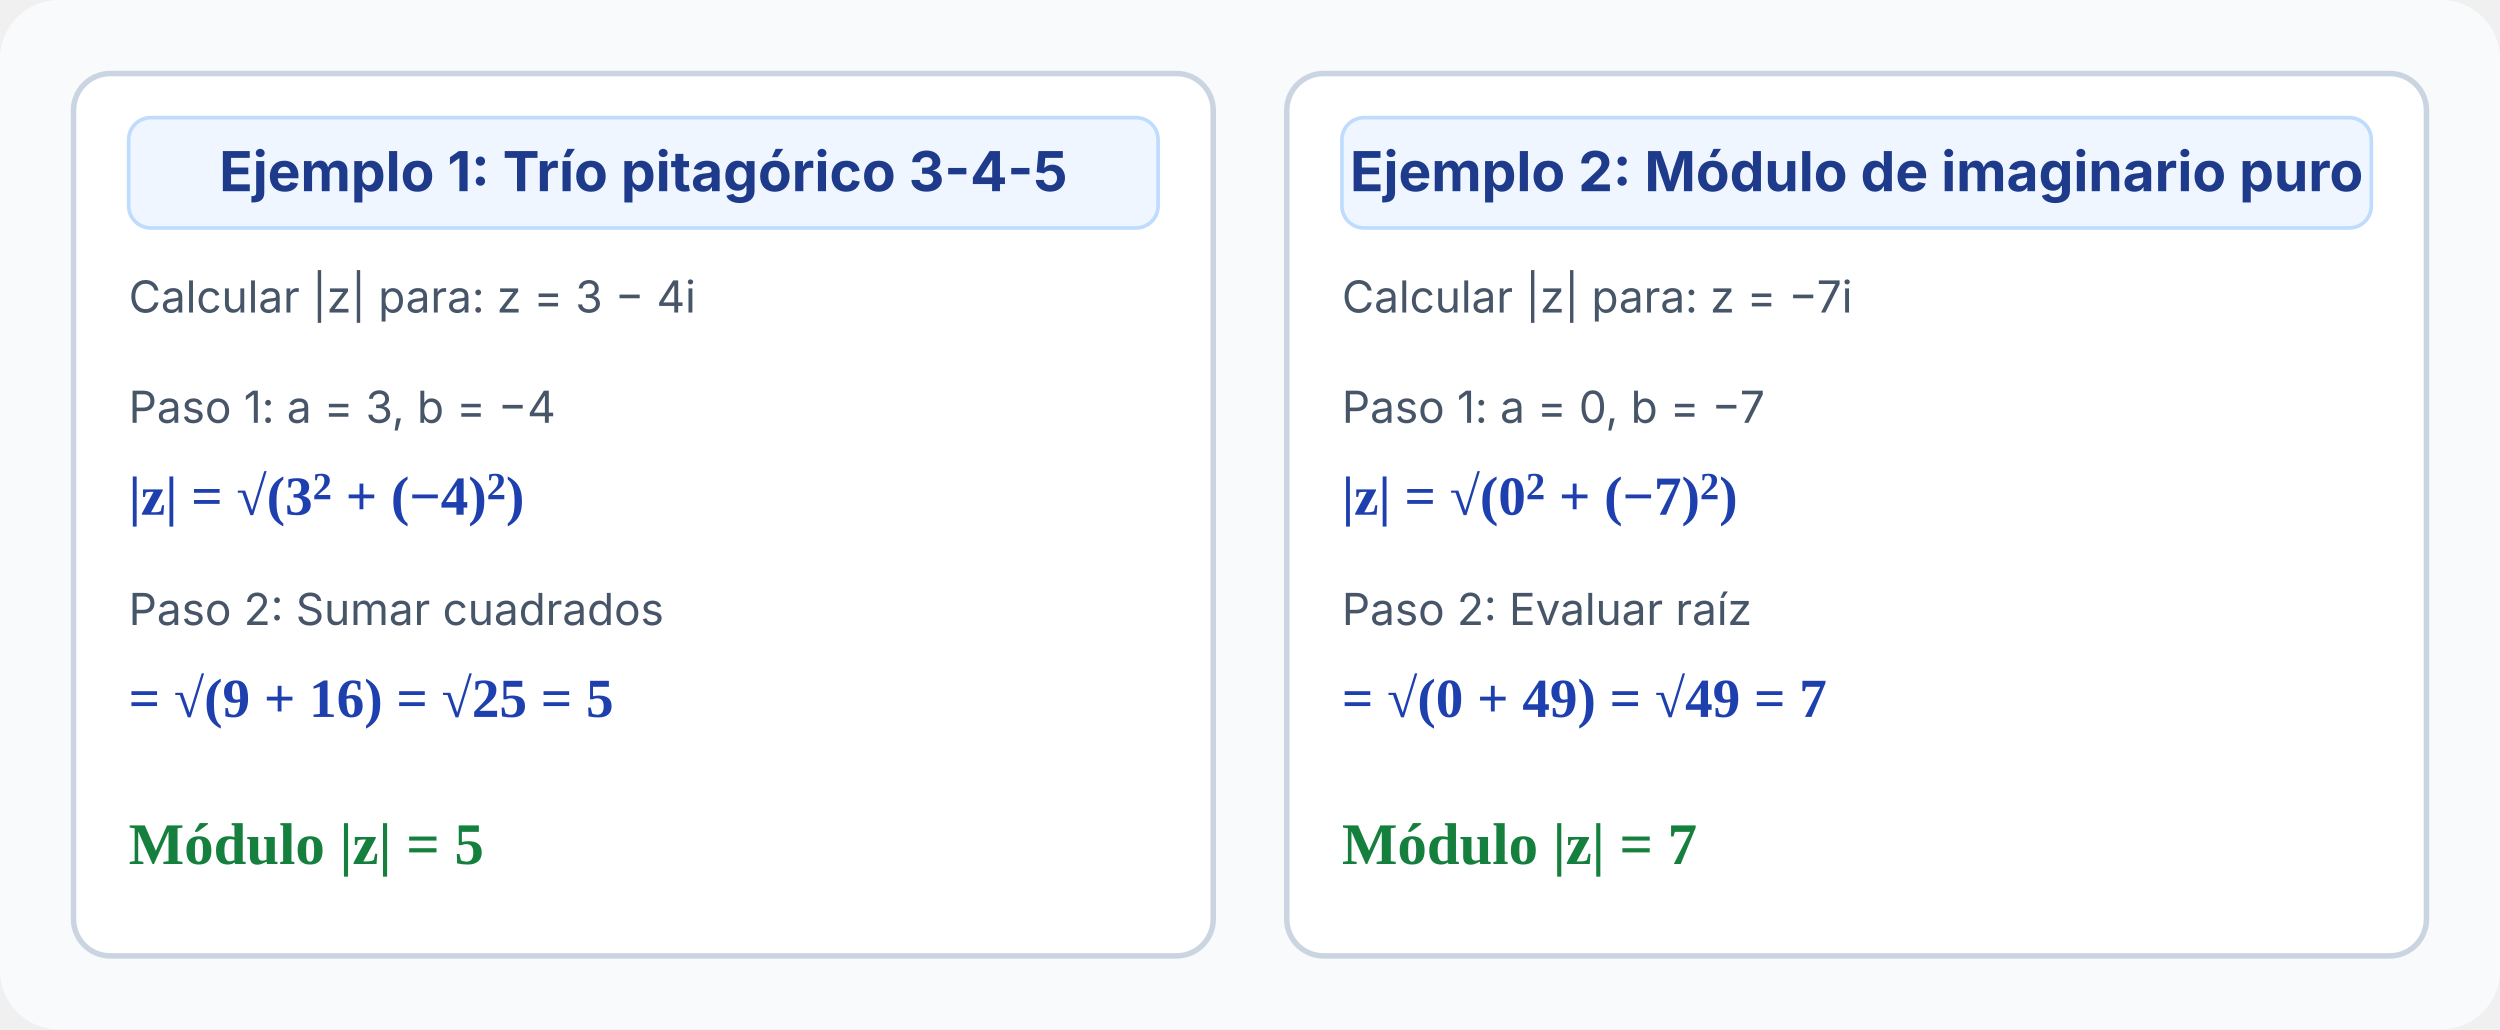
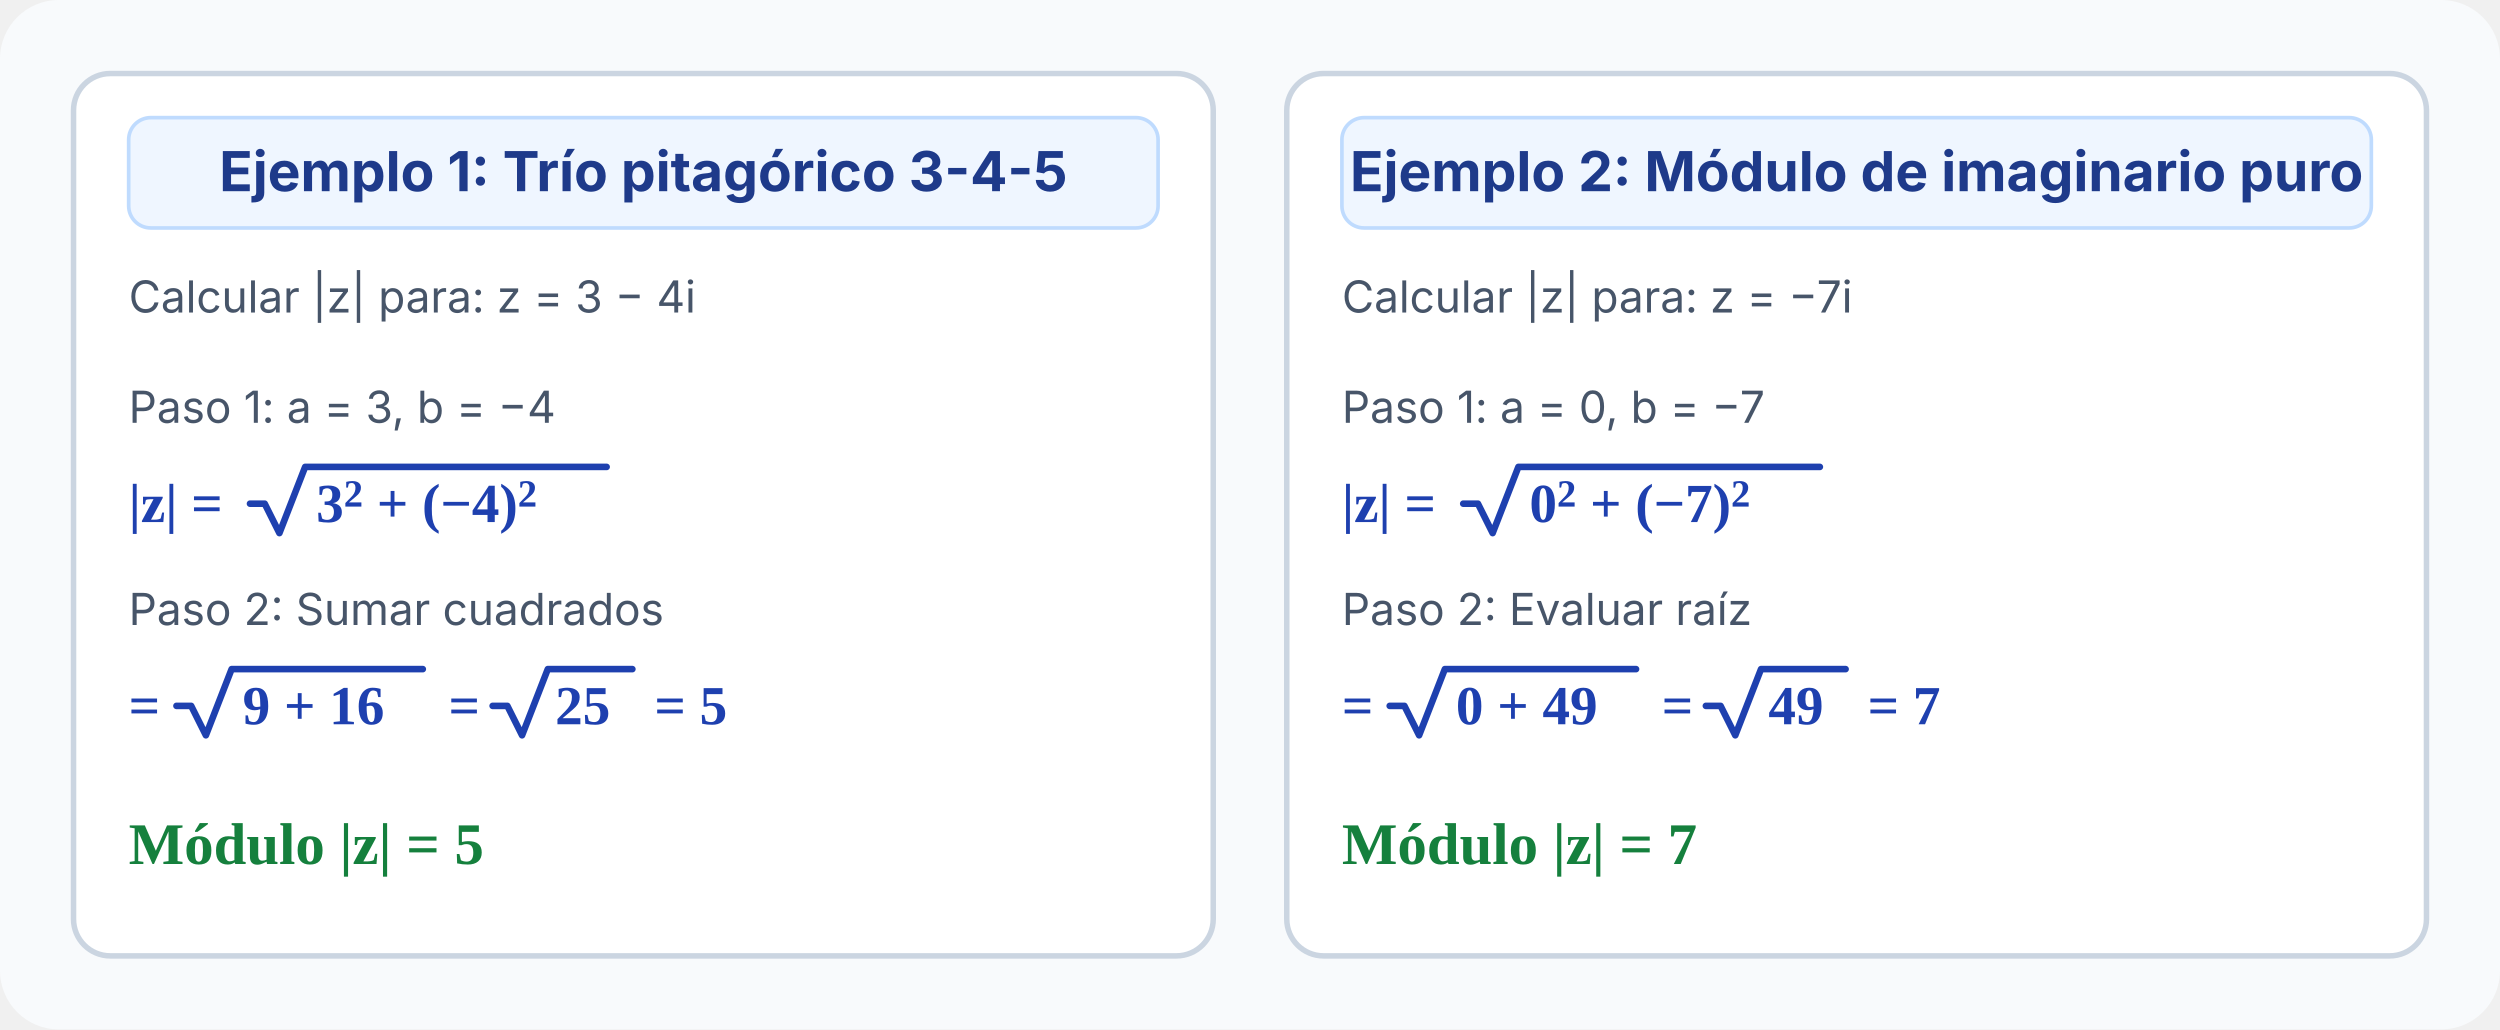
<svg xmlns="http://www.w3.org/2000/svg" viewBox="0 0 680 280" width="100%" height="100%">
  <defs>
    <style>
      .bg { fill: #f8fafc; }
      .card { fill: #ffffff; stroke: #cbd5e1; stroke-width: 1.5; rx: 10; }
      .title { font-family: system-ui, -apple-system, sans-serif; font-size: 15px; font-weight: 700; fill: #1e3a8a; }
      .badge { fill: #eff6ff; stroke: #bfdbfe; stroke-width: 1; rx: 6; }
      .text-step { font-family: system-ui, -apple-system, sans-serif; font-size: 12px; fill: #475569; }
      .math { font-family: "Cambria Math", "Times New Roman", serif; font-size: 15px; font-weight: bold; fill: #1e40af; }
      .res { font-family: "Cambria Math", "Times New Roman", serif; font-size: 16px; font-weight: bold; fill: #15803d; }
    </style>
  </defs>
  <rect width="680" height="280" class="bg" rx="16" />
  <rect x="20" y="20" width="310" height="240" class="card" />
  <rect x="35" y="32" width="280" height="30" class="badge" />
  <text x="175" y="52" text-anchor="middle" class="title">Ejemplo 1: Trío pitagórico 3-4-5</text>
  <text x="35" y="85" class="text-step">Calcular |z| para: z = 3 − 4i</text>
  <text x="35" y="115" class="text-step">Paso 1: a = 3, b = −4</text>
-   <text x="35" y="140" class="math">|z| = √(3<tspan baseline-shift="super" font-size="70%">2</tspan> + (−4)<tspan baseline-shift="super" font-size="70%">2</tspan>)</text>
+   <g>
+     <text x="35" y="142" class="math">|z| =</text>
+     <path d="M 68,137 L 72,137 L 76,145 L 83,127 L 165,127" fill="none" stroke="#1e40af" stroke-width="1.8" stroke-linecap="round" stroke-linejoin="round" />
+     <text x="86" y="142" class="math">3<tspan baseline-shift="super" font-size="70%">2</tspan> + (−4)<tspan baseline-shift="super" font-size="70%">2</tspan>
+     </text>
+   </g>
  <text x="35" y="170" class="text-step">Paso 2: Sumar cuadrados</text>
-   <text x="35" y="195" class="math">= √(9 + 16) = √25 = 5</text>
+   <g>
+     <text x="35" y="197" class="math">=</text>
+     <path d="M 48,192 L 52,192 L 56,200 L 63,182 L 115,182" fill="none" stroke="#1e40af" stroke-width="1.8" stroke-linecap="round" stroke-linejoin="round" />
+     <text x="66" y="197" class="math">9 + 16</text>
+     <text x="122" y="197" class="math">=</text>
+     <path d="M 134,192 L 138,192 L 142,200 L 149,182 L 172,182" fill="none" stroke="#1e40af" stroke-width="1.8" stroke-linecap="round" stroke-linejoin="round" />
+     <text x="151" y="197" class="math">25</text>
+     <text x="178" y="197" class="math">= 5</text>
+   </g>
  <text x="35" y="235" class="res">Módulo |z| = 5</text>
  <rect x="350" y="20" width="310" height="240" class="card" />
  <rect x="365" y="32" width="280" height="30" class="badge" />
  <text x="505" y="52" text-anchor="middle" class="title">Ejemplo 2: Módulo de imaginario puro</text>
  <text x="365" y="85" class="text-step">Calcular |z| para: z = −7i</text>
  <text x="365" y="115" class="text-step">Paso 1: a = 0, b = −7</text>
-   <text x="365" y="140" class="math">|z| = √(0<tspan baseline-shift="super" font-size="70%">2</tspan> + (−7)<tspan baseline-shift="super" font-size="70%">2</tspan>)</text>
+   <g>
+     <text x="365" y="142" class="math">|z| =</text>
+     <path d="M 398,137 L 402,137 L 406,145 L 413,127 L 495,127" fill="none" stroke="#1e40af" stroke-width="1.8" stroke-linecap="round" stroke-linejoin="round" />
+     <text x="416" y="142" class="math">0<tspan baseline-shift="super" font-size="70%">2</tspan> + (−7)<tspan baseline-shift="super" font-size="70%">2</tspan>
+     </text>
+   </g>
  <text x="365" y="170" class="text-step">Paso 2: Evaluar raíz</text>
-   <text x="365" y="195" class="math">= √(0 + 49) = √49 = 7</text>
+   <g>
+     <text x="365" y="197" class="math">=</text>
+     <path d="M 378,192 L 382,192 L 386,200 L 393,182 L 445,182" fill="none" stroke="#1e40af" stroke-width="1.8" stroke-linecap="round" stroke-linejoin="round" />
+     <text x="396" y="197" class="math">0 + 49</text>
+     <text x="452" y="197" class="math">=</text>
+     <path d="M 464,192 L 468,192 L 472,200 L 479,182 L 502,182" fill="none" stroke="#1e40af" stroke-width="1.8" stroke-linecap="round" stroke-linejoin="round" />
+     <text x="481" y="197" class="math">49</text>
+     <text x="508" y="197" class="math">= 7</text>
+   </g>
  <text x="365" y="235" class="res">Módulo |z| = 7</text>
</svg>
